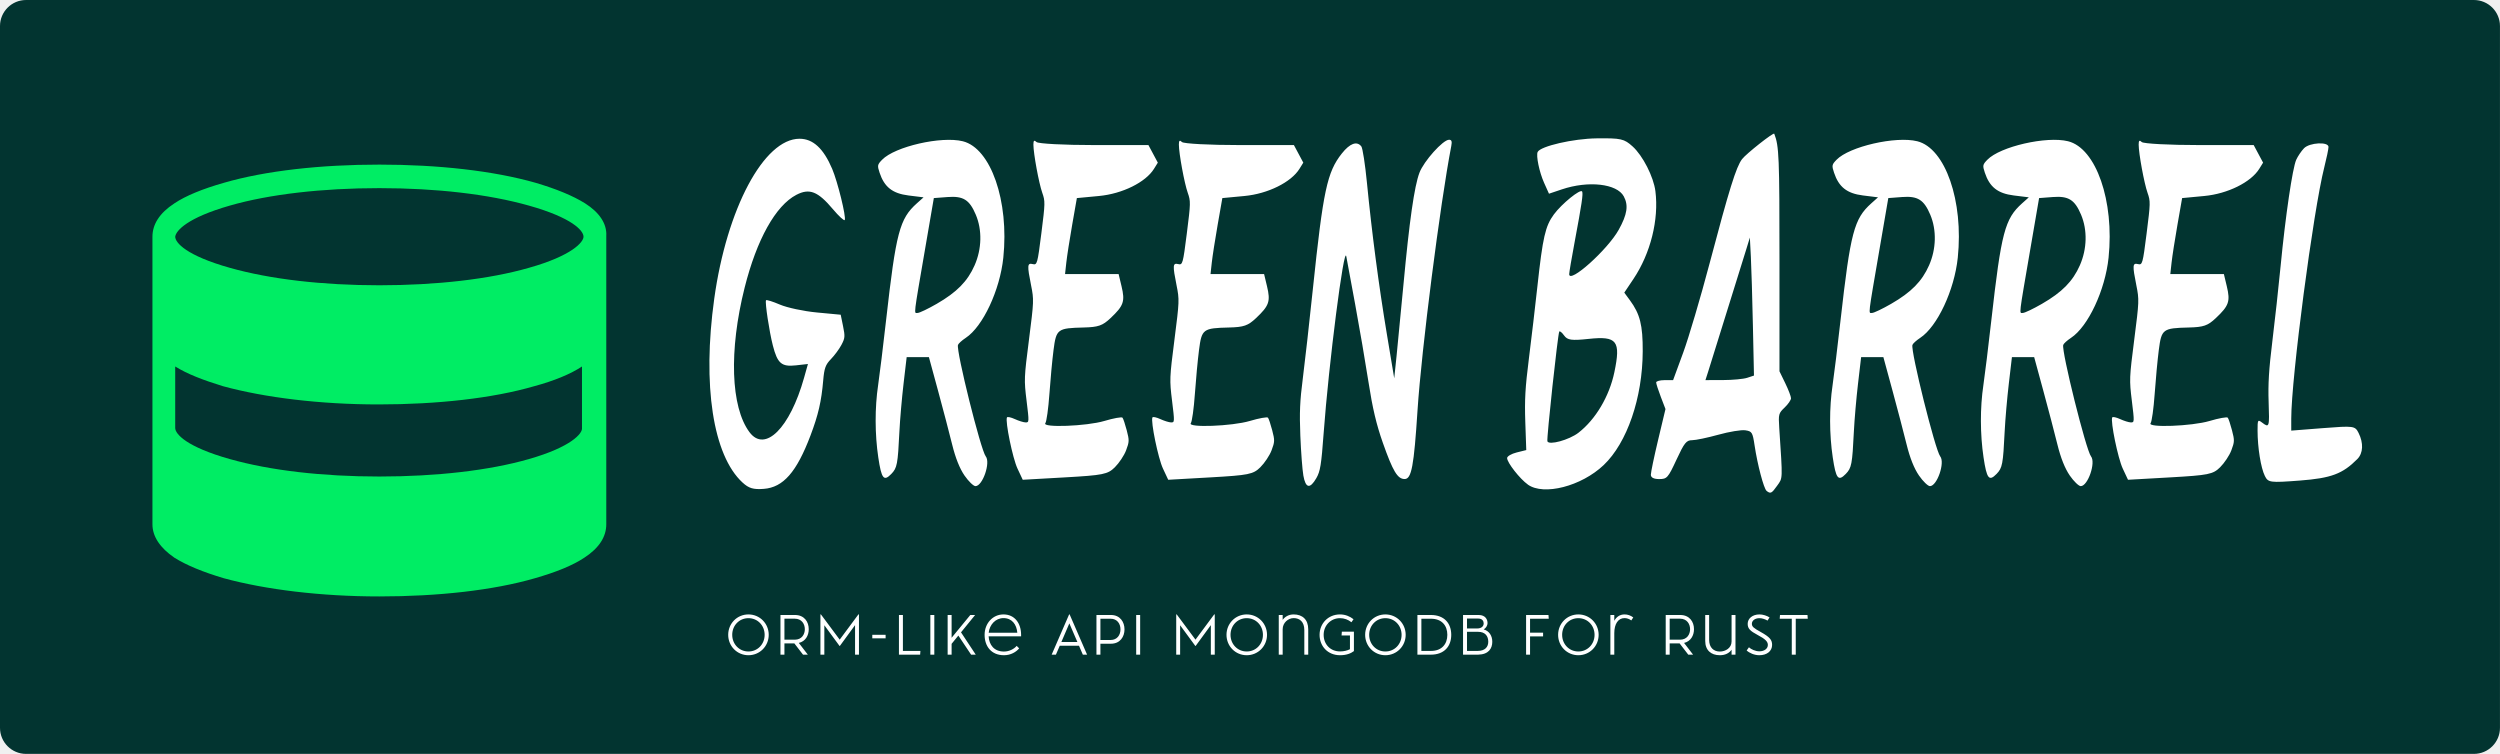
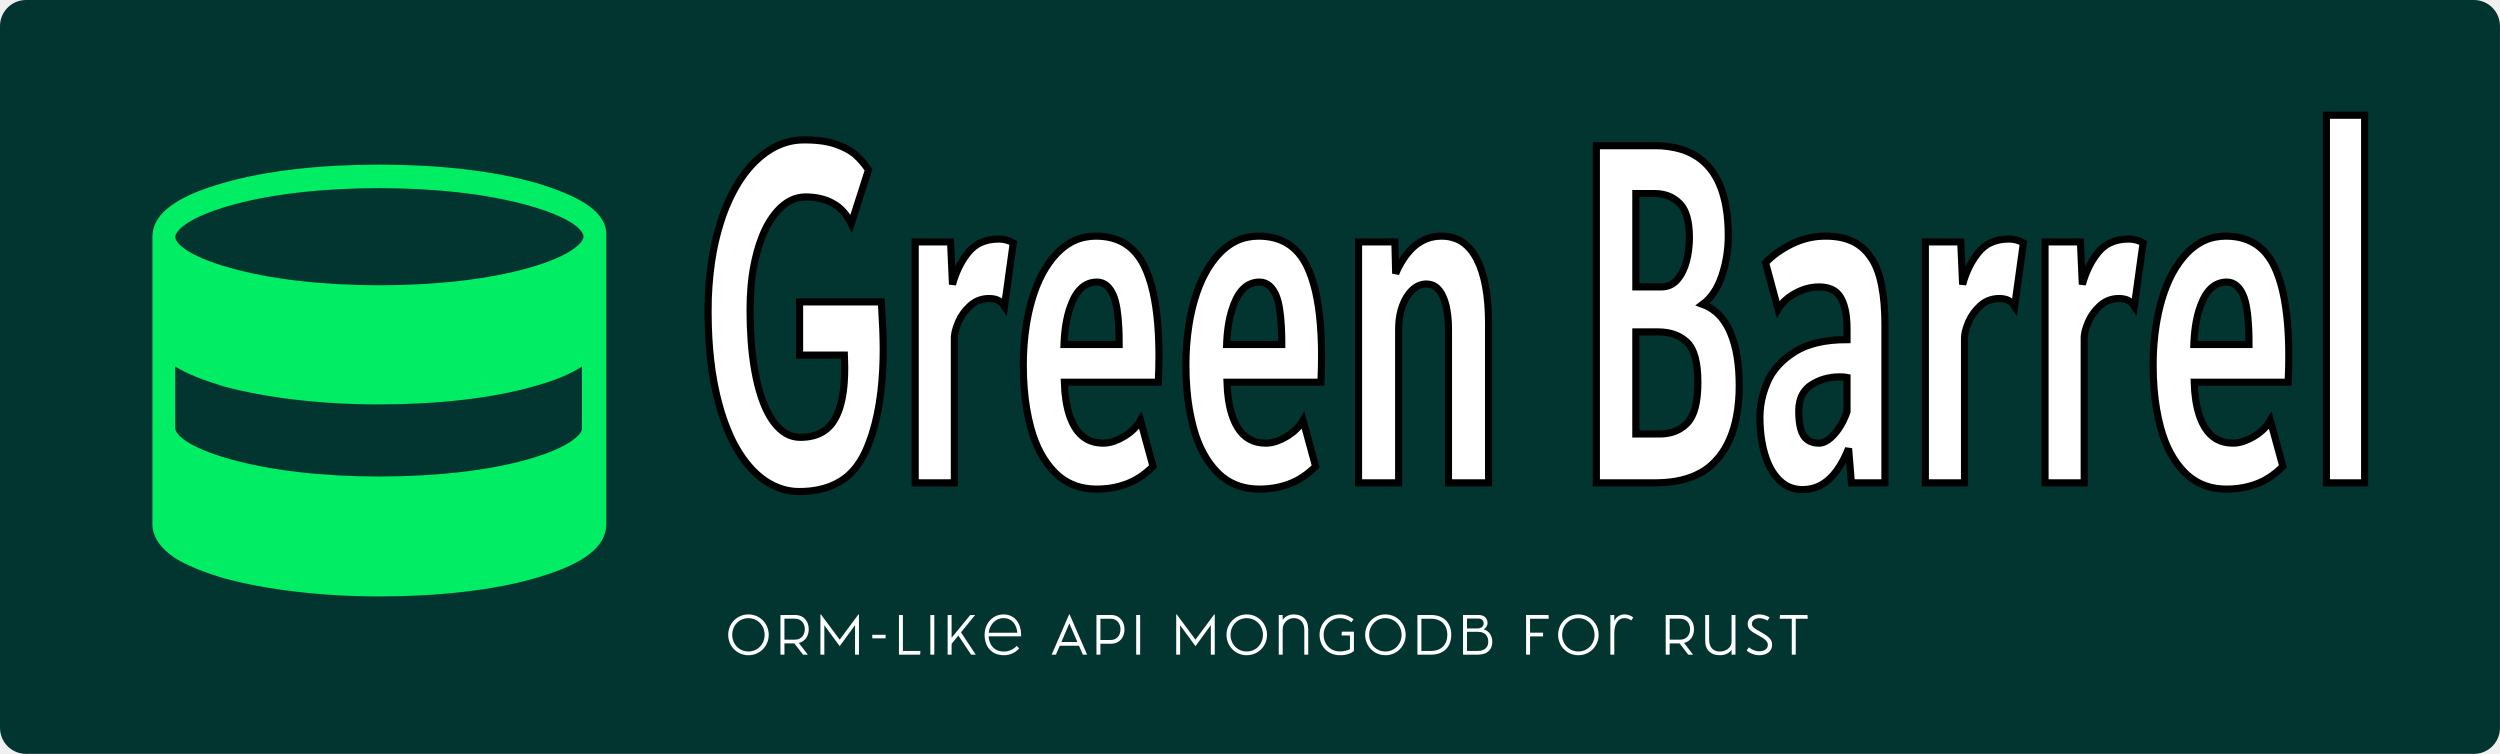
<svg xmlns="http://www.w3.org/2000/svg" version="1.1" viewBox="0 0 331.62 100">
  <g transform="matrix(.79556 0 0 .79556 35.294 11.462)">
    <g transform="matrix(1.257,0,0,1.257,-44.364,-14.407)">
      <rect x="1.9194e-12" y="2.8678e-12" width="331.61" height="100" ry="3.459" fill="#023430" stroke-width=".796" />
    </g>
    <g transform="matrix(1.2654,0,0,1.2654,-44.381,-14.294)" fill="#00ed64" featurekey="symbolFeature-0">
      <path d="m77.1 26.7c-1.6-1-3.8-1.9-6.5-2.7-5.6-1.6-12.9-2.4-20.6-2.4s-15 0.8-20.5 2.4c-2.8 0.8-5 1.7-6.5 2.7-2 1.3-2.9 2.8-2.9 4.4v37.9c0 1.6 1 3.1 2.9 4.4 1.6 1 3.8 1.9 6.5 2.7 5.5 1.5 12.8 2.4 20.5 2.4s15-0.8 20.5-2.4c2.8-0.8 5-1.7 6.5-2.7 2-1.3 2.9-2.8 2.9-4.4v-38c0.1-1.6-0.9-3.1-2.8-4.3zm-46.8 0.3c5.2-1.5 12.2-2.3 19.7-2.3s14.4 0.8 19.7 2.3c5.7 1.6 7.2 3.3 7.2 4.1 0 0.7-1.5 2.5-7.2 4.1-5.2 1.5-12.2 2.3-19.7 2.3s-14.4-0.8-19.7-2.3c-5.7-1.6-7.2-3.3-7.2-4.1 0.1-0.8 1.6-2.5 7.2-4.1zm39.4 33.4c-5.2 1.5-12.2 2.3-19.7 2.3s-14.4-0.8-19.7-2.3c-5.7-1.6-7.2-3.3-7.2-4.1v-8.1c1.6 1 3.7 1.8 6.3 2.6 5.5 1.5 12.8 2.4 20.5 2.4s15-0.8 20.5-2.4c2.6-0.7 4.8-1.6 6.3-2.6v8.1c0.1 0.7-1.4 2.5-7 4.1z" fill="#00ed64" />
    </g>
    <g transform="matrix(.47249 0 0 .47249 76.467 85.298)" fill="#fff" featurekey="sloganFeature-0">
      <path d="m8.38 20.2c-4 0-7.14-3.2-7.14-7.2s3.14-7.2 7.14-7.2 7.16 3.2 7.16 7.2-3.16 7.2-7.16 7.2zm0-1.32c3.24 0 5.72-2.58 5.72-5.88s-2.48-5.88-5.72-5.88-5.72 2.58-5.72 5.88 2.48 5.88 5.72 5.88zm21.283-7.86c0 2.22-1.14 4.28-3.5 4.84l3.18 4.14h-1.7l-3.06-3.98h-3.5v3.98h-1.4v-14h5.1c3.3 0 4.88 2.38 4.88 5.02zm-8.58-3.72v7.42h3.62c2.52 0 3.58-1.9 3.58-3.7s-1.06-3.72-3.58-3.72zm26.103-1.5h0.2v14.2h-1.38v-10.42l-5.36 7.34h-0.12l-5.36-7.3v10.38h-1.38v-14.2h0.18l6.62 8.9zm9.603 7.2v1.24h-4.7v-1.24zm6.103 5.68h6.18l-0.1 1.32h-7.48v-14h1.4zm9.683 1.32v-14h1.4v14zm14.383 0-4.5-6.74-2.38 2.92v3.82h-1.4v-14h1.4v8.04l6.6-8.04h1.7l-4.98 6.12 5.2 7.88zm17.643-7v0.54h-11.46c0.18 2.96 1.88 5.36 5.42 5.36 1.84 0 3.56-0.9 4.48-2l0.88 0.88c-1.08 1.28-2.96 2.42-5.36 2.42-4.52 0-6.84-3.2-6.84-7.2 0-4.02 2.86-7.2 6.66-7.2 4 0 6.22 3.18 6.22 7.2zm-6.22-5.9c-2.8 0-4.9 2.3-5.22 5.16h10.1c-0.24-2.92-1.88-5.16-4.88-5.16zm28.006 12.9-1.36-3.16h-6.78l-1.36 3.16h-1.5l6.16-14.2h0.18l6.16 14.2zm-7.58-4.46h5.66l-2.84-6.58zm17.483-9.54c3.28 0 4.8 2.5 4.8 5.08 0 2.56-1.52 5.06-4.8 5.06h-3.7v3.86h-1.4v-14zm-0.08 8.82c2.28 0 3.46-1.76 3.46-3.74 0-2-1.18-3.76-3.46-3.76h-3.62v7.5zm9.003 5.18v-14h1.4v14zm27.526-14.2h0.2v14.2h-1.38v-10.42l-5.36 7.34h-0.12l-5.36-7.3v10.38h-1.38v-14.2h0.18l6.62 8.9zm11.483 14.4c-4 0-7.14-3.2-7.14-7.2s3.14-7.2 7.14-7.2 7.16 3.2 7.16 7.2-3.16 7.2-7.16 7.2zm0-1.32c3.24 0 5.72-2.58 5.72-5.88s-2.48-5.88-5.72-5.88-5.72 2.58-5.72 5.88 2.48 5.88 5.72 5.88zm16.563-13.08c3.08 0 5.14 1.8 5.14 5.24v8.96h-1.38v-8.68c0-2.9-1.62-4.22-3.76-4.22-1.9 0-3.88 1.6-3.88 3.94v8.96h-1.38v-14h1.38v1.72c0.82-1.12 2.14-1.92 3.88-1.92zm21.263 6.08v6.86c-1.04 0.8-2.62 1.46-4.9 1.46-4.34 0-7.22-3.2-7.22-7.2s3.04-7.2 7.2-7.2c1.9 0 3.52 0.7 4.78 1.7l-0.74 1.06c-1.1-0.9-2.54-1.44-4.04-1.44-3.24 0-5.76 2.56-5.76 5.88 0 3.34 2.36 5.86 5.78 5.86 1.36 0 2.6-0.32 3.5-0.78v-4.86h-2.96l0.1-1.34zm11.103 8.32c-4 0-7.14-3.2-7.14-7.2s3.14-7.2 7.14-7.2 7.16 3.2 7.16 7.2-3.16 7.2-7.16 7.2zm0-1.32c3.24 0 5.72-2.58 5.72-5.88s-2.48-5.88-5.72-5.88-5.72 2.58-5.72 5.88 2.48 5.88 5.72 5.88zm16.043-12.88c4.7 0 7.2 2.9 7.2 7s-2.5 7-7.2 7h-4.74v-14zm0.06 12.68c3.8 0 5.76-2.42 5.76-5.68 0-3.28-1.96-5.68-5.76-5.68h-3.4v11.36zm18.583-7.6c1.9 0.56 3.04 2.18 3.04 4.36 0 2.38-1.28 4.48-5 4.56h-5.32v-14h5.52c2.46 0 3.12 1.7 3.12 2.82 0 1.02-0.64 1.86-1.36 2.26zm-1.9-3.82h-3.98v3.5h3.56c1.62 0 2.32-0.84 2.32-1.8 0-0.68-0.38-1.7-1.9-1.7zm-0.22 11.42c2.62 0 3.74-1.42 3.74-3.24 0-1.98-1.06-3.5-3.6-3.5h-3.9v6.74zm18.486-11.36v4.92h4.6v1.32h-4.6v6.44h-1.4v-14h7.9l0.1 1.32zm17.043 12.88c-4 0-7.14-3.2-7.14-7.2s3.14-7.2 7.14-7.2 7.16 3.2 7.16 7.2-3.16 7.2-7.16 7.2zm0-1.32c3.24 0 5.72-2.58 5.72-5.88s-2.48-5.88-5.72-5.88-5.72 2.58-5.72 5.88 2.48 5.88 5.72 5.88zm16.303-13.08c1.1 0 2.1 0.34 3.08 1.06l-0.7 1.06c-0.74-0.54-1.56-0.82-2.4-0.82-2.22 0-3.6 2.04-3.6 5.3v7.6h-1.38v-14h1.38v2.06c0.76-1.42 2-2.26 3.62-2.26zm24.506 5.22c0 2.22-1.14 4.28-3.5 4.84l3.18 4.14h-1.7l-3.06-3.98h-3.5v3.98h-1.4v-14h5.1c3.3 0 4.88 2.38 4.88 5.02zm-8.58-3.72v7.42h3.62c2.52 0 3.58-1.9 3.58-3.7s-1.06-3.72-3.58-3.72zm21.843-1.3h1.38v14h-1.38v-1.76c-0.8 1.22-2.26 1.96-4.14 1.96-3.1 0-5.16-1.76-5.16-5.04v-9.16h1.38v8.76c0 2.8 1.66 4.14 3.78 4.14 1.96 0 4.14-1.22 4.14-3.56zm5.323 12.52c0.94 0.88 2.7 1.68 4.46 1.68 2.7 0 4.52-1.46 4.52-3.64 0-1.76-0.78-2.76-4.06-4.58-2.46-1.36-3.08-1.86-3.08-2.88 0-1.1 1.08-1.98 2.68-1.98 0.96 0 2.14 0.42 2.84 0.86l0.72-1.12c-0.94-0.6-2.32-1.06-3.54-1.06-2.48 0-4.18 1.42-4.18 3.32 0 1.68 0.86 2.52 3.56 3.96 2.62 1.38 3.56 2.3 3.56 3.48 0 1.34-1.26 2.26-3 2.26-1.42 0-2.88-0.7-3.68-1.42zm21.563-11.2h-4.24v12.68h-1.4v-12.68h-4.26l0.1-1.32h9.7z" fill="#fff" />
    </g>
-     <g transform="matrix(1.118 0 0 2.2272 166.91 -297.05)" fill="#fff">
-       <path d="m74.485 163.65c-0.414-0.166-1.358-1.963-1.784-3.394-0.293-0.986-0.388-1.064-1.386-1.138-0.589-0.044-2.396 0.105-4.016 0.331-1.62 0.226-3.386 0.411-3.924 0.411-0.847 0-1.159 0.196-2.322 1.455-1.261 1.366-1.42 1.455-2.584 1.455-0.808 0-1.241-0.114-1.241-0.326 0-0.18 0.491-1.359 1.091-2.621l1.091-2.295-0.694-0.909c-0.382-0.5-0.694-0.987-0.694-1.083 0-0.095 0.568-0.173 1.262-0.173h1.262l1.5-2.05c0.825-1.128 2.597-4.134 3.938-6.681 2.929-5.561 3.969-7.239 4.845-7.813 0.626-0.41 4.708-2.028 4.804-1.903 0.718 0.939 0.778 1.676 0.778 9.584v8.202l0.86 0.888c0.473 0.488 0.86 0.996 0.86 1.129 0 0.132-0.426 0.444-0.947 0.693-0.901 0.43-0.94 0.504-0.808 1.517 0.522 3.984 0.541 3.73-0.316 4.34-0.809 0.576-0.988 0.62-1.574 0.384zm-2.887-8.462 1.009-0.167-0.158-3.733c-0.087-2.053-0.225-4.378-0.306-5.166l-0.148-1.433-0.47 0.772c-0.764 1.254-5.358 8.657-5.774 9.305l-0.382 0.595 2.61-3e-3c1.436-2e-3 3.064-0.078 3.619-0.17zm-149.84 7.839c-4.399-2.037-6.007-7.288-4.213-13.759 1.873-6.76 7.417-11.977 12.724-11.976 2.008 5.8e-4 3.572 0.726 4.866 2.255 0.821 0.971 2.106 3.596 1.873 3.828-0.083 0.083-0.882-0.284-1.774-0.816-2.234-1.331-3.488-1.577-5.436-1.07-3.097 0.807-5.917 3.346-7.722 6.953-2.354 4.704-2.072 8.932 0.722 10.815 2.313 1.559 6.032-0.299 8.141-4.067l0.579-1.035-1.802 0.102c-2.132 0.12-2.746-0.146-3.43-1.486-0.536-1.05-1.189-3.217-1.02-3.386 0.056-0.056 0.986 0.089 2.068 0.322 1.082 0.233 3.566 0.499 5.52 0.591l3.553 0.168 0.347 0.852c0.317 0.78 0.296 0.899-0.246 1.412-0.326 0.308-1.028 0.785-1.56 1.059-0.808 0.417-0.999 0.681-1.154 1.604-0.263 1.555-0.733 2.576-1.896 4.117-2.069 2.741-4.059 3.882-6.962 3.993-1.567 0.06-2.235-0.041-3.175-0.476zm117.13 0.154c-1.198-0.427-3.096-1.644-3.096-1.984 0-0.133 0.643-0.322 1.428-0.42l1.428-0.178-0.143-2.079c-0.116-1.692-0.015-2.587 0.543-4.801 0.377-1.497 0.944-3.913 1.259-5.368 0.8-3.689 1.178-4.519 2.461-5.395 1.166-0.796 3.985-1.943 4.213-1.714 0.17 0.17-0.055 0.93-1.109 3.754-0.452 1.21-0.822 2.305-0.822 2.433 0 0.751 5.729-1.826 7.385-3.321 1.274-1.151 1.479-1.83 0.756-2.503-1.02-0.95-5.273-1.192-9.229-0.524l-1.926 0.325-0.737-0.824c-0.704-0.788-1.218-2.034-0.949-2.303 0.432-0.432 5.315-0.996 8.8-1.016 3.634-0.021 4.086 0.03 5.356 0.604 1.517 0.685 3.132 2.275 3.402 3.35 0.535 2.132-0.725 4.661-3.274 6.571l-1.367 1.024 0.828 0.564c1.521 1.036 1.937 1.864 1.921 3.833-0.028 3.483-2.325 6.843-5.819 8.511-3.323 1.586-8.933 2.312-11.311 1.464zm7.551-3.883c2.552-0.993 4.595-2.722 5.347-4.524 0.981-2.352 0.408-2.726-3.825-2.499-2.56 0.138-3.17 0.095-3.668-0.254-0.329-0.23-0.655-0.362-0.725-0.291-0.224 0.224-1.898 7.988-1.77 8.206 0.192 0.325 3.245-0.094 4.641-0.637zm-91.569 3.206c-0.716-0.519-1.355-1.322-1.84-2.315-0.409-0.836-1.357-2.652-2.107-4.034l-1.363-2.514h-3.317l-0.463 1.984c-0.255 1.091-0.533 2.699-0.618 3.572-0.241 2.475-0.342 2.74-1.21 3.189-1.124 0.581-1.467 0.363-1.942-1.239-0.516-1.737-0.525-3.72-0.024-5.408 0.213-0.718 0.749-2.912 1.191-4.877 1.478-6.564 2.011-7.578 4.583-8.734l1.002-0.45-2.249-0.14c-2.382-0.149-3.599-0.63-4.309-1.704-0.355-0.537-0.328-0.606 0.376-0.97 1.912-0.989 8.831-1.785 12.036-1.384 4.181 0.522 6.921 4.476 6.041 8.715-0.505 2.433-3.052 5.162-5.603 6.004-0.575 0.19-1.097 0.428-1.16 0.53-0.282 0.457 3.407 7.887 4.142 8.341 0.748 0.462-0.465 2.229-1.531 2.229-0.296 0-1.032-0.357-1.635-0.794zm-4.147-12.853c3.003-0.87 4.6-1.685 5.651-2.882 1.077-1.226 1.144-2.644 0.18-3.79-0.943-1.121-1.871-1.412-4.208-1.323l-2.051 0.078-1.268 3.704c-1.813 5.298-1.718 4.895-1.15 4.895 0.271 0 1.552-0.307 2.846-0.682zm54.681 12.853c-0.152-0.436-0.354-1.776-0.45-2.977-0.139-1.753-0.066-2.599 0.371-4.3 0.299-1.164 0.972-4.169 1.495-6.677 1.542-7.392 2.124-8.76 4.324-10.155 1.2-0.761 2.242-0.952 2.905-0.532 0.193 0.122 0.569 1.341 0.835 2.708 0.737 3.78 1.761 7.69 2.975 11.349l1.097 3.307 0.358-1.72c0.197-0.946 0.655-3.327 1.018-5.292 0.881-4.764 1.621-7.364 2.385-8.378 0.655-0.87 3.514-2.47 4.413-2.47 0.382 0 0.469 0.12 0.337 0.463-1.663 4.322-4.456 15.294-5.034 19.778-0.543 4.209-0.897 5.159-1.925 5.159-1.057 0-1.751-0.579-3.248-2.711-0.969-1.38-1.536-2.584-2.141-4.544-0.453-1.467-1.35-4.096-1.995-5.842s-1.237-3.354-1.317-3.572c-0.333-0.906-2.62 8.056-3.376 13.229-0.349 2.385-0.503 2.862-1.09 3.373-0.953 0.829-1.603 0.763-1.938-0.198zm91.812-8e-4c-0.716-0.519-1.355-1.322-1.84-2.315-0.409-0.836-1.357-2.652-2.107-4.034l-1.363-2.514h-3.317l-0.463 1.984c-0.255 1.091-0.533 2.699-0.618 3.572-0.241 2.475-0.342 2.74-1.21 3.189-1.124 0.581-1.467 0.363-1.942-1.239-0.516-1.737-0.525-3.72-0.024-5.408 0.213-0.718 0.749-2.912 1.191-4.877 1.478-6.564 2.011-7.578 4.583-8.734l1.002-0.45-2.249-0.14c-2.382-0.149-3.599-0.63-4.309-1.704-0.355-0.537-0.328-0.606 0.376-0.97 1.912-0.989 8.831-1.785 12.036-1.384 4.181 0.522 6.921 4.476 6.041 8.715-0.505 2.433-3.052 5.162-5.603 6.004-0.575 0.19-1.097 0.428-1.16 0.53-0.282 0.457 3.407 7.887 4.142 8.341 0.748 0.462-0.465 2.229-1.531 2.229-0.296 0-1.032-0.357-1.635-0.794zm-4.147-12.853c3.003-0.87 4.6-1.685 5.651-2.882 1.077-1.226 1.144-2.644 0.18-3.79-0.943-1.121-1.871-1.412-4.208-1.323l-2.051 0.078-1.268 3.704c-1.813 5.298-1.718 4.895-1.15 4.895 0.271 0 1.552-0.307 2.846-0.682zm26.636 12.853c-0.716-0.519-1.355-1.322-1.84-2.315-0.409-0.836-1.357-2.652-2.107-4.034l-1.363-2.514h-3.317l-0.463 1.984c-0.255 1.091-0.533 2.699-0.618 3.572-0.241 2.475-0.342 2.74-1.21 3.189-1.124 0.581-1.467 0.363-1.942-1.239-0.516-1.737-0.525-3.72-0.024-5.408 0.213-0.718 0.749-2.912 1.191-4.877 1.478-6.564 2.011-7.578 4.583-8.734l1.002-0.45-2.249-0.14c-2.382-0.149-3.599-0.63-4.309-1.704-0.355-0.537-0.328-0.606 0.376-0.97 1.912-0.989 8.831-1.785 12.036-1.384 4.181 0.522 6.921 4.476 6.041 8.715-0.505 2.433-3.052 5.162-5.603 6.004-0.575 0.19-1.097 0.428-1.16 0.53-0.282 0.457 3.407 7.887 4.142 8.341 0.748 0.462-0.465 2.229-1.531 2.229-0.296 0-1.032-0.357-1.635-0.794zm-4.147-12.853c3.003-0.87 4.6-1.685 5.651-2.882 1.077-1.226 1.144-2.644 0.18-3.79-0.943-1.121-1.871-1.412-4.208-1.323l-2.051 0.078-1.268 3.704c-1.813 5.298-1.718 4.895-1.15 4.895 0.271 0 1.552-0.307 2.846-0.682zm33.24 12.883c-0.594-0.594-1.085-2.128-1.087-3.397-1e-3 -0.807 0.035-0.839 0.677-0.595 1.075 0.409 1.11 0.355 0.975-1.528-0.097-1.355 0.037-2.456 0.555-4.564 0.375-1.528 0.93-4.063 1.232-5.632 0.722-3.748 1.775-7.339 2.33-7.953 0.245-0.27 0.767-0.658 1.16-0.861 0.83-0.429 3.652-0.504 3.652-0.096 0 0.15-0.283 0.835-0.63 1.521-1.651 3.27-4.926 15.781-4.926 18.815v0.899l4.746-0.187c4.571-0.18 4.766-0.167 5.292 0.358 0.76 0.76 0.689 1.518-0.182 1.958-2.201 1.112-3.902 1.431-8.586 1.61-4.447 0.17-4.71 0.152-5.208-0.346zm-186.03-0.553c-0.718-0.769-1.853-3.539-1.567-3.825 0.066-0.067 0.594-0.011 1.172 0.123 0.578 0.134 1.298 0.246 1.601 0.25 0.54 6e-3 0.543-0.022 0.153-1.618-0.385-1.576-0.374-1.712 0.358-4.582 0.736-2.884 0.744-2.985 0.31-4.07-0.595-1.488-0.565-1.683 0.244-1.583 0.661 0.082 0.713-0.011 1.29-2.296 0.577-2.288 0.583-2.407 0.136-3.043-0.507-0.722-1.321-2.945-1.321-3.609 0-0.306 0.122-0.356 0.463-0.189 0.255 0.125 4.114 0.227 8.577 0.227h8.114l0.701 0.658 0.701 0.658-0.572 0.463c-1.242 1.006-4.719 1.869-8.195 2.033l-3.307 0.157-0.693 1.984c-0.381 1.091-0.778 2.371-0.881 2.844l-0.188 0.86h7.988l0.436 0.913c0.543 1.138 0.324 1.456-1.645 2.388-1.189 0.562-1.822 0.673-4.008 0.699-3.907 0.047-4.084 0.114-4.489 1.688-0.187 0.728-0.465 2.21-0.617 3.295-0.152 1.084-0.424 2.065-0.603 2.179-0.56 0.356 6.163 0.23 8.792-0.164 1.377-0.207 2.598-0.317 2.714-0.246 0.116 0.071 0.399 0.496 0.63 0.942 0.393 0.76 0.387 0.857-0.095 1.503-0.284 0.38-1.039 0.95-1.679 1.268-1.059 0.525-1.728 0.593-7.449 0.756l-6.285 0.179-0.785-0.841zm21.696 0c-0.718-0.769-1.853-3.539-1.567-3.825 0.066-0.067 0.594-0.011 1.172 0.123 0.578 0.134 1.298 0.246 1.601 0.25 0.54 6e-3 0.543-0.022 0.153-1.618-0.385-1.576-0.374-1.712 0.358-4.582 0.736-2.884 0.744-2.985 0.31-4.07-0.595-1.488-0.565-1.683 0.244-1.583 0.661 0.082 0.713-0.011 1.29-2.296 0.577-2.288 0.583-2.407 0.136-3.043-0.507-0.722-1.321-2.945-1.321-3.609 0-0.306 0.122-0.356 0.463-0.189 0.255 0.125 4.114 0.227 8.577 0.227h8.114l0.701 0.658 0.701 0.658-0.572 0.463c-1.242 1.006-4.719 1.869-8.195 2.033l-3.307 0.157-0.693 1.984c-0.381 1.091-0.778 2.371-0.881 2.844l-0.188 0.86h7.988l0.436 0.913c0.543 1.138 0.324 1.456-1.645 2.388-1.189 0.562-1.822 0.673-4.008 0.699-3.907 0.047-4.084 0.114-4.489 1.688-0.187 0.728-0.465 2.21-0.617 3.295-0.152 1.084-0.424 2.065-0.603 2.179-0.56 0.356 6.163 0.23 8.792-0.164 1.377-0.207 2.598-0.317 2.714-0.246 0.116 0.071 0.399 0.496 0.63 0.942 0.393 0.76 0.387 0.857-0.095 1.503-0.284 0.38-1.039 0.95-1.679 1.268-1.059 0.525-1.728 0.593-7.449 0.756l-6.285 0.179-0.785-0.841zm143.14 0c-0.718-0.769-1.853-3.539-1.567-3.825 0.067-0.067 0.594-0.011 1.172 0.123 0.578 0.134 1.298 0.246 1.601 0.25 0.54 6e-3 0.543-0.022 0.153-1.618-0.385-1.576-0.374-1.712 0.358-4.582 0.736-2.884 0.744-2.985 0.31-4.07-0.595-1.488-0.565-1.683 0.244-1.583 0.661 0.082 0.713-0.011 1.29-2.296 0.577-2.288 0.583-2.407 0.136-3.043-0.507-0.722-1.321-2.945-1.321-3.609 0-0.306 0.122-0.356 0.463-0.189 0.255 0.125 4.114 0.227 8.577 0.227h8.114l0.701 0.658 0.701 0.658-0.572 0.463c-1.242 1.006-4.719 1.869-8.195 2.033l-3.307 0.157-0.693 1.984c-0.381 1.091-0.778 2.371-0.881 2.844l-0.188 0.86h7.988l0.436 0.913c0.543 1.138 0.324 1.456-1.645 2.388-1.189 0.562-1.822 0.673-4.008 0.699-3.907 0.047-4.084 0.114-4.489 1.688-0.187 0.728-0.465 2.21-0.617 3.295-0.152 1.084-0.424 2.065-0.603 2.179-0.56 0.356 6.163 0.23 8.792-0.164 1.377-0.207 2.598-0.317 2.714-0.246 0.116 0.071 0.399 0.496 0.63 0.942 0.393 0.76 0.387 0.857-0.095 1.503-0.284 0.38-1.039 0.95-1.679 1.268-1.059 0.525-1.728 0.593-7.449 0.756l-6.285 0.179-0.785-0.841z" fill="#fff" stroke-width=".265" />
+     <g transform="matrix(.52242 0 0 .80647 73.699 4.8022)" fill="#fff" fill-rule="evenodd" font-size="9pt" stroke="#000" stroke-linecap="round" stroke-width=".25mm">
+       <path d="m51.201 11.3-5.5 11.1a12.378 12.378 0 0 0-5.499-4.038q-2.146-0.845-4.853-1.202a32.581 32.581 0 0 0-4.248-0.26q-5 0-9.05 2.95a18.293 18.293 0 0 0-4.83 5.31 23.613 23.613 0 0 0-1.52 2.94 27.482 27.482 0 0 0-1.977 7.211 35.685 35.685 0 0 0-0.323 4.889 57.303 57.303 0 0 0 0.351 6.523q0.377 3.279 1.156 6.105a32.216 32.216 0 0 0 0.468 1.547q1.628 4.925 4.376 7.913a14.727 14.727 0 0 0 1.224 1.187q3.625 3.125 8.425 3.125 4.497 0 7.496-1.26a9.701 9.701 0 0 0 3.379-2.29 11.039 11.039 0 0 0 2.33-3.967q0.591-1.689 0.831-3.764a26.322 26.322 0 0 0 0.164-3.019 20.494 20.494 0 0 0-7e-3 -0.469q-0.018-0.806-0.093-2.231h-14.3v-11h26.1q0.6 6.2 0.6 9.7a49.644 49.644 0 0 1-0.741 8.843q-0.895 4.94-2.871 8.91a26.637 26.637 0 0 1-2.188 3.647 17.373 17.373 0 0 1-7.963 6.011q-3.046 1.208-6.894 1.717a46.134 46.134 0 0 1-6.043 0.372 27.009 27.009 0 0 1-10.823-2.151 26.033 26.033 0 0 1-4.202-2.299 27.654 27.654 0 0 1-7.908-8.223 36.037 36.037 0 0 1-2.492-4.652 41.497 41.497 0 0 1-2.946-9.834q-0.777-4.431-0.826-9.467a69.845 69.845 0 0 1-3e-3 -0.674 45.518 45.518 0 0 1 1.115-10.27 37.146 37.146 0 0 1 2.835-8.03 31.978 31.978 0 0 1 6.323-8.867 29.393 29.393 0 0 1 4.652-3.708 28.574 28.574 0 0 1 14.726-4.503 34.627 34.627 0 0 1 1.249-0.022 64.868 64.868 0 0 1 4.116 0.123q3.43 0.218 6.009 0.827a36.926 36.926 0 0 1 2.337 0.628q2.375 0.728 3.888 1.622 2.2 1.3 3.95 3zm197.9 31.8v32.9h-12.8v-31.8a16.314 16.314 0 0 0-0.213-2.718q-0.252-1.491-0.803-2.695a8.271 8.271 0 0 0-0.784-1.362 5.845 5.845 0 0 0-4.248-2.463 8.689 8.689 0 0 0-1.052-0.062q-2.35 0-4.375 1.2t-3.225 3.325a9.365 9.365 0 0 0-1.181 4.116 11.288 11.288 0 0 0-0.019 0.659v31.8h-12.8v-49.8h11.6l0.25 6.55a17.443 17.443 0 0 1 5.339-5.298q3.456-2.136 7.956-2.411a22.183 22.183 0 0 1 1.355-0.041 18.633 18.633 0 0 1 4.493 0.509 12.067 12.067 0 0 1 6.732 4.216q3.775 4.725 3.775 13.375zm53.3 32.9h-18.9v-69.7h18.6a43.571 43.571 0 0 1 8.577 0.767q13.383 2.7 14.764 14.899a26.083 26.083 0 0 1 0.159 2.934q0 4.35-2.05 8.3t-6.1 5.9a16.746 16.746 0 0 1 4.266 1.62 12.813 12.813 0 0 1 4.484 4.105 16.261 16.261 0 0 1 2.263 5.28q0.637 2.631 0.637 5.795a22.565 22.565 0 0 1-0.843 6.338 16.674 16.674 0 0 1-5.682 8.512 20.179 20.179 0 0 1-6.04 3.25q-5.532 1.938-13.611 1.998a69.906 69.906 0 0 1-0.524 2e-3zm61.1-29.6v-2.3a13.674 13.674 0 0 0-0.213-2.491q-0.258-1.394-0.831-2.493a6.884 6.884 0 0 0-0.931-1.366 5.632 5.632 0 0 0-2.096-1.457q-1.89-0.793-4.829-0.793-3.9 0-7.625 1.325a20.288 20.288 0 0 0-2.232 0.937q-2.068 1.028-3.243 2.338l-4-9.6q3.4-2.3 8.45-3.9a34.873 34.873 0 0 1 9.335-1.575 39.772 39.772 0 0 1 1.415-0.025 37.743 37.743 0 0 1 4.372 0.237q2.171 0.254 3.974 0.78a15.965 15.965 0 0 1 2.979 1.183 13.545 13.545 0 0 1 3.556 2.65 11.86 11.86 0 0 1 2.319 3.55q1.401 3.297 1.647 7.884a37.611 37.611 0 0 1 0.053 2.016v32.7h-10.7l-0.9-7.1q-2.65 4.3-6.275 6.4a15.54 15.54 0 0 1-5.818 1.934 19.891 19.891 0 0 1-2.607 0.166 16.425 16.425 0 0 1-3.476-0.349 11.822 11.822 0 0 1-4.024-1.651q-3.05-2-4.575-5.4a17.437 17.437 0 0 1-1.405-5.301 21.425 21.425 0 0 1-0.12-2.299 11.806 11.806 0 0 1 1.019-4.723 16.096 16.096 0 0 1 1.406-2.552q2.425-3.625 8.625-6.175t16.75-2.55zm-219.8 8.8h-30a20.34 20.34 0 0 0 0.514 3.752q0.512 2.124 1.501 3.77a10.609 10.609 0 0 0 1.36 1.803q3.075 3.275 9.025 3.275a16.07 16.07 0 0 0 3.525-0.411 22.059 22.059 0 0 0 3.125-0.964 19.594 19.594 0 0 0 2.199-1.001q1.07-0.575 1.891-1.227a8.737 8.737 0 0 0 1.16-1.097l4 9.5a26.597 26.597 0 0 1-8.592 3.667q-4.275 1.033-9.408 1.033-6.93 0-11.785-2.538a18.225 18.225 0 0 1-1.515-0.887q-5.25-3.425-7.675-9.175a30.628 30.628 0 0 1-2.126-8.088 39.035 39.035 0 0 1-0.299-4.912 34.802 34.802 0 0 1 1.012-8.527 29.922 29.922 0 0 1 1.713-4.948q2.725-6.075 7.975-9.65a20.528 20.528 0 0 1 8.993-3.351 26.647 26.647 0 0 1 3.507-0.224q10.8 0 15.45 6.225 3.31 4.432 4.264 11.969a52.775 52.775 0 0 1 0.386 6.606 68.695 68.695 0 0 1-0.047 2.466q-0.047 1.3-0.141 2.741a112.22 112.22 0 0 1-0.012 0.193zm51.9 0h-30a20.34 20.34 0 0 0 0.514 3.752q0.512 2.124 1.501 3.77a10.609 10.609 0 0 0 1.36 1.803q3.075 3.275 9.025 3.275a16.07 16.07 0 0 0 3.525-0.411 22.059 22.059 0 0 0 3.125-0.964 19.594 19.594 0 0 0 2.199-1.001q1.07-0.575 1.891-1.227a8.737 8.737 0 0 0 1.16-1.097l4 9.5a26.597 26.597 0 0 1-8.592 3.667q-4.275 1.033-9.408 1.033-6.93 0-11.785-2.538a18.225 18.225 0 0 1-1.515-0.887q-5.25-3.425-7.675-9.175a30.628 30.628 0 0 1-2.126-8.088 39.035 39.035 0 0 1-0.299-4.912 34.802 34.802 0 0 1 1.012-8.527 29.922 29.922 0 0 1 1.713-4.948q2.725-6.075 7.975-9.65a20.528 20.528 0 0 1 8.993-3.351 26.647 26.647 0 0 1 3.507-0.224q10.8 0 15.45 6.225 3.31 4.432 4.264 11.969a52.775 52.775 0 0 1 0.386 6.606 68.695 68.695 0 0 1-0.047 2.466q-0.047 1.3-0.141 2.741a112.22 112.22 0 0 1-0.012 0.193zm308.7 0h-30a20.34 20.34 0 0 0 0.514 3.752q0.512 2.124 1.501 3.77a10.609 10.609 0 0 0 1.36 1.803q3.075 3.275 9.025 3.275a16.07 16.07 0 0 0 3.525-0.411 22.059 22.059 0 0 0 3.125-0.964 19.594 19.594 0 0 0 2.199-1.001q1.07-0.575 1.891-1.227a8.737 8.737 0 0 0 1.16-1.097l4 9.5a26.597 26.597 0 0 1-8.592 3.667q-4.275 1.033-9.408 1.033-6.93 0-11.785-2.538a18.225 18.225 0 0 1-1.515-0.887q-5.25-3.425-7.675-9.175a30.628 30.628 0 0 1-2.126-8.088 39.035 39.035 0 0 1-0.299-4.912 34.802 34.802 0 0 1 1.012-8.527 29.922 29.922 0 0 1 1.713-4.948q2.725-6.075 7.975-9.65a20.528 20.528 0 0 1 8.993-3.351 26.647 26.647 0 0 1 3.507-0.224q10.8 0 15.45 6.225 3.31 4.432 4.264 11.969a52.775 52.775 0 0 1 0.386 6.606 68.695 68.695 0 0 1-0.047 2.466q-0.047 1.3-0.141 2.741a112.22 112.22 0 0 1-0.012 0.193zm12.2 20.8v-76h12.2v76zm-450.4 0v-49.8h11.3l0.6 8.8a16.512 16.512 0 0 1 4.73-6.362 19.396 19.396 0 0 1 0.32-0.263 11.47 11.47 0 0 1 3.851-1.989q2.546-0.786 5.899-0.786 2.5 0 4.6 0.8l-2.8 13.1q-0.85-0.85-2.025-1.225a7.207 7.207 0 0 0-1.085-0.25q-0.807-0.125-1.79-0.125a13.981 13.981 0 0 0-2.876 0.282 10.454 10.454 0 0 0-3.149 1.193q-2.387 1.394-3.657 3.213a8.4 8.4 0 0 0-0.143 0.212 12.656 12.656 0 0 0-0.588 0.987q-0.54 1.017-0.656 1.801a2.817 2.817 0 0 0-0.031 0.412v30zm322.4 0v-49.8h11.3l0.6 8.8a16.512 16.512 0 0 1 4.73-6.362 19.396 19.396 0 0 1 0.32-0.263 11.47 11.47 0 0 1 3.851-1.989q2.546-0.786 5.899-0.786 2.5 0 4.6 0.8l-2.8 13.1q-0.85-0.85-2.025-1.225a7.207 7.207 0 0 0-1.085-0.25q-0.807-0.125-1.79-0.125a13.981 13.981 0 0 0-2.876 0.282 10.454 10.454 0 0 0-3.149 1.193q-2.387 1.394-3.657 3.213a8.4 8.4 0 0 0-0.143 0.212 12.656 12.656 0 0 0-0.588 0.987q-0.54 1.017-0.656 1.801a2.817 2.817 0 0 0-0.031 0.412v30zm38.2 0v-49.8h11.3l0.6 8.8a16.512 16.512 0 0 1 4.73-6.362 19.396 19.396 0 0 1 0.32-0.263 11.47 11.47 0 0 1 3.851-1.989q2.546-0.786 5.899-0.786 2.5 0 4.6 0.8l-2.8 13.1q-0.85-0.85-2.025-1.225a7.207 7.207 0 0 0-1.085-0.25q-0.807-0.125-1.79-0.125a13.981 13.981 0 0 0-2.876 0.282 10.454 10.454 0 0 0-3.149 1.193q-2.387 1.394-3.657 3.213a8.4 8.4 0 0 0-0.143 0.212 12.656 12.656 0 0 0-0.588 0.987q-0.54 1.017-0.656 1.801a2.817 2.817 0 0 0-0.031 0.412v30zm-123.5-31.2h-7.1v21.1h7.7a20.961 20.961 0 0 0 3.616-0.294q2.031-0.356 3.673-1.143a11.269 11.269 0 0 0 1.461-0.838 6.853 6.853 0 0 0 2.509-3.236q0.841-2.108 0.841-5.189 0-6.15-3.475-8.275a13.166 13.166 0 0 0-3.546-1.471q-2.49-0.654-5.679-0.654zm-1.1-28.6h-6v19.3h8.1q2.887 0 4.798-1.262a6.549 6.549 0 0 0 0.402-0.288q2-1.55 2.9-3.875t0.9-4.775a12.62 12.62 0 0 0-0.246-2.579q-0.626-2.998-2.854-4.471a11.648 11.648 0 0 0-3.644-1.561q-1.964-0.489-4.356-0.489zm-188.5 31.2h17.6a46.628 46.628 0 0 0-0.111-3.341q-0.338-4.692-1.714-6.784a6.082 6.082 0 0 0-2.068-1.992q-1.374-0.783-3.207-0.783a10.447 10.447 0 0 0-3.332 0.506 8.502 8.502 0 0 0-4.193 3.094 14.205 14.205 0 0 0-2.216 4.566q-0.545 1.882-0.718 4.095a25.495 25.495 0 0 0-0.041 0.639zm51.9 0h17.6a46.628 46.628 0 0 0-0.111-3.341q-0.338-4.692-1.714-6.784a6.082 6.082 0 0 0-2.068-1.992q-1.374-0.783-3.207-0.783a10.447 10.447 0 0 0-3.332 0.506 8.502 8.502 0 0 0-4.193 3.094 14.205 14.205 0 0 0-2.216 4.566q-0.545 1.882-0.718 4.095a25.495 25.495 0 0 0-0.041 0.639zm308.7 0h17.6a46.628 46.628 0 0 0-0.111-3.341q-0.338-4.692-1.714-6.784a6.082 6.082 0 0 0-2.068-1.992q-1.374-0.783-3.207-0.783a10.447 10.447 0 0 0-3.332 0.506 8.502 8.502 0 0 0-4.193 3.094 14.205 14.205 0 0 0-2.216 4.566q-0.545 1.882-0.718 4.095a25.495 25.495 0 0 0-0.041 0.639zm-110.7 13.9v-7.1q-0.689-0.098-2.344-0.1a56.979 56.979 0 0 0-0.056 0 26.066 26.066 0 0 0-4.922 0.445 20.489 20.489 0 0 0-4.103 1.23 8.24 8.24 0 0 0-1.922 1.106 5.228 5.228 0 0 0-2.053 4.319 12.621 12.621 0 0 0 0.117 1.79q0.302 2.097 1.375 3.202a3.79 3.79 0 0 0 0.083 0.083q1.187 1.15 3.383 1.433a12.087 12.087 0 0 0 1.542 0.092q2.3 0 4.85-1.85t4.05-4.65z" fill="#fff" vector-effect="non-scaling-stroke" />
    </g>
  </g>
</svg>
